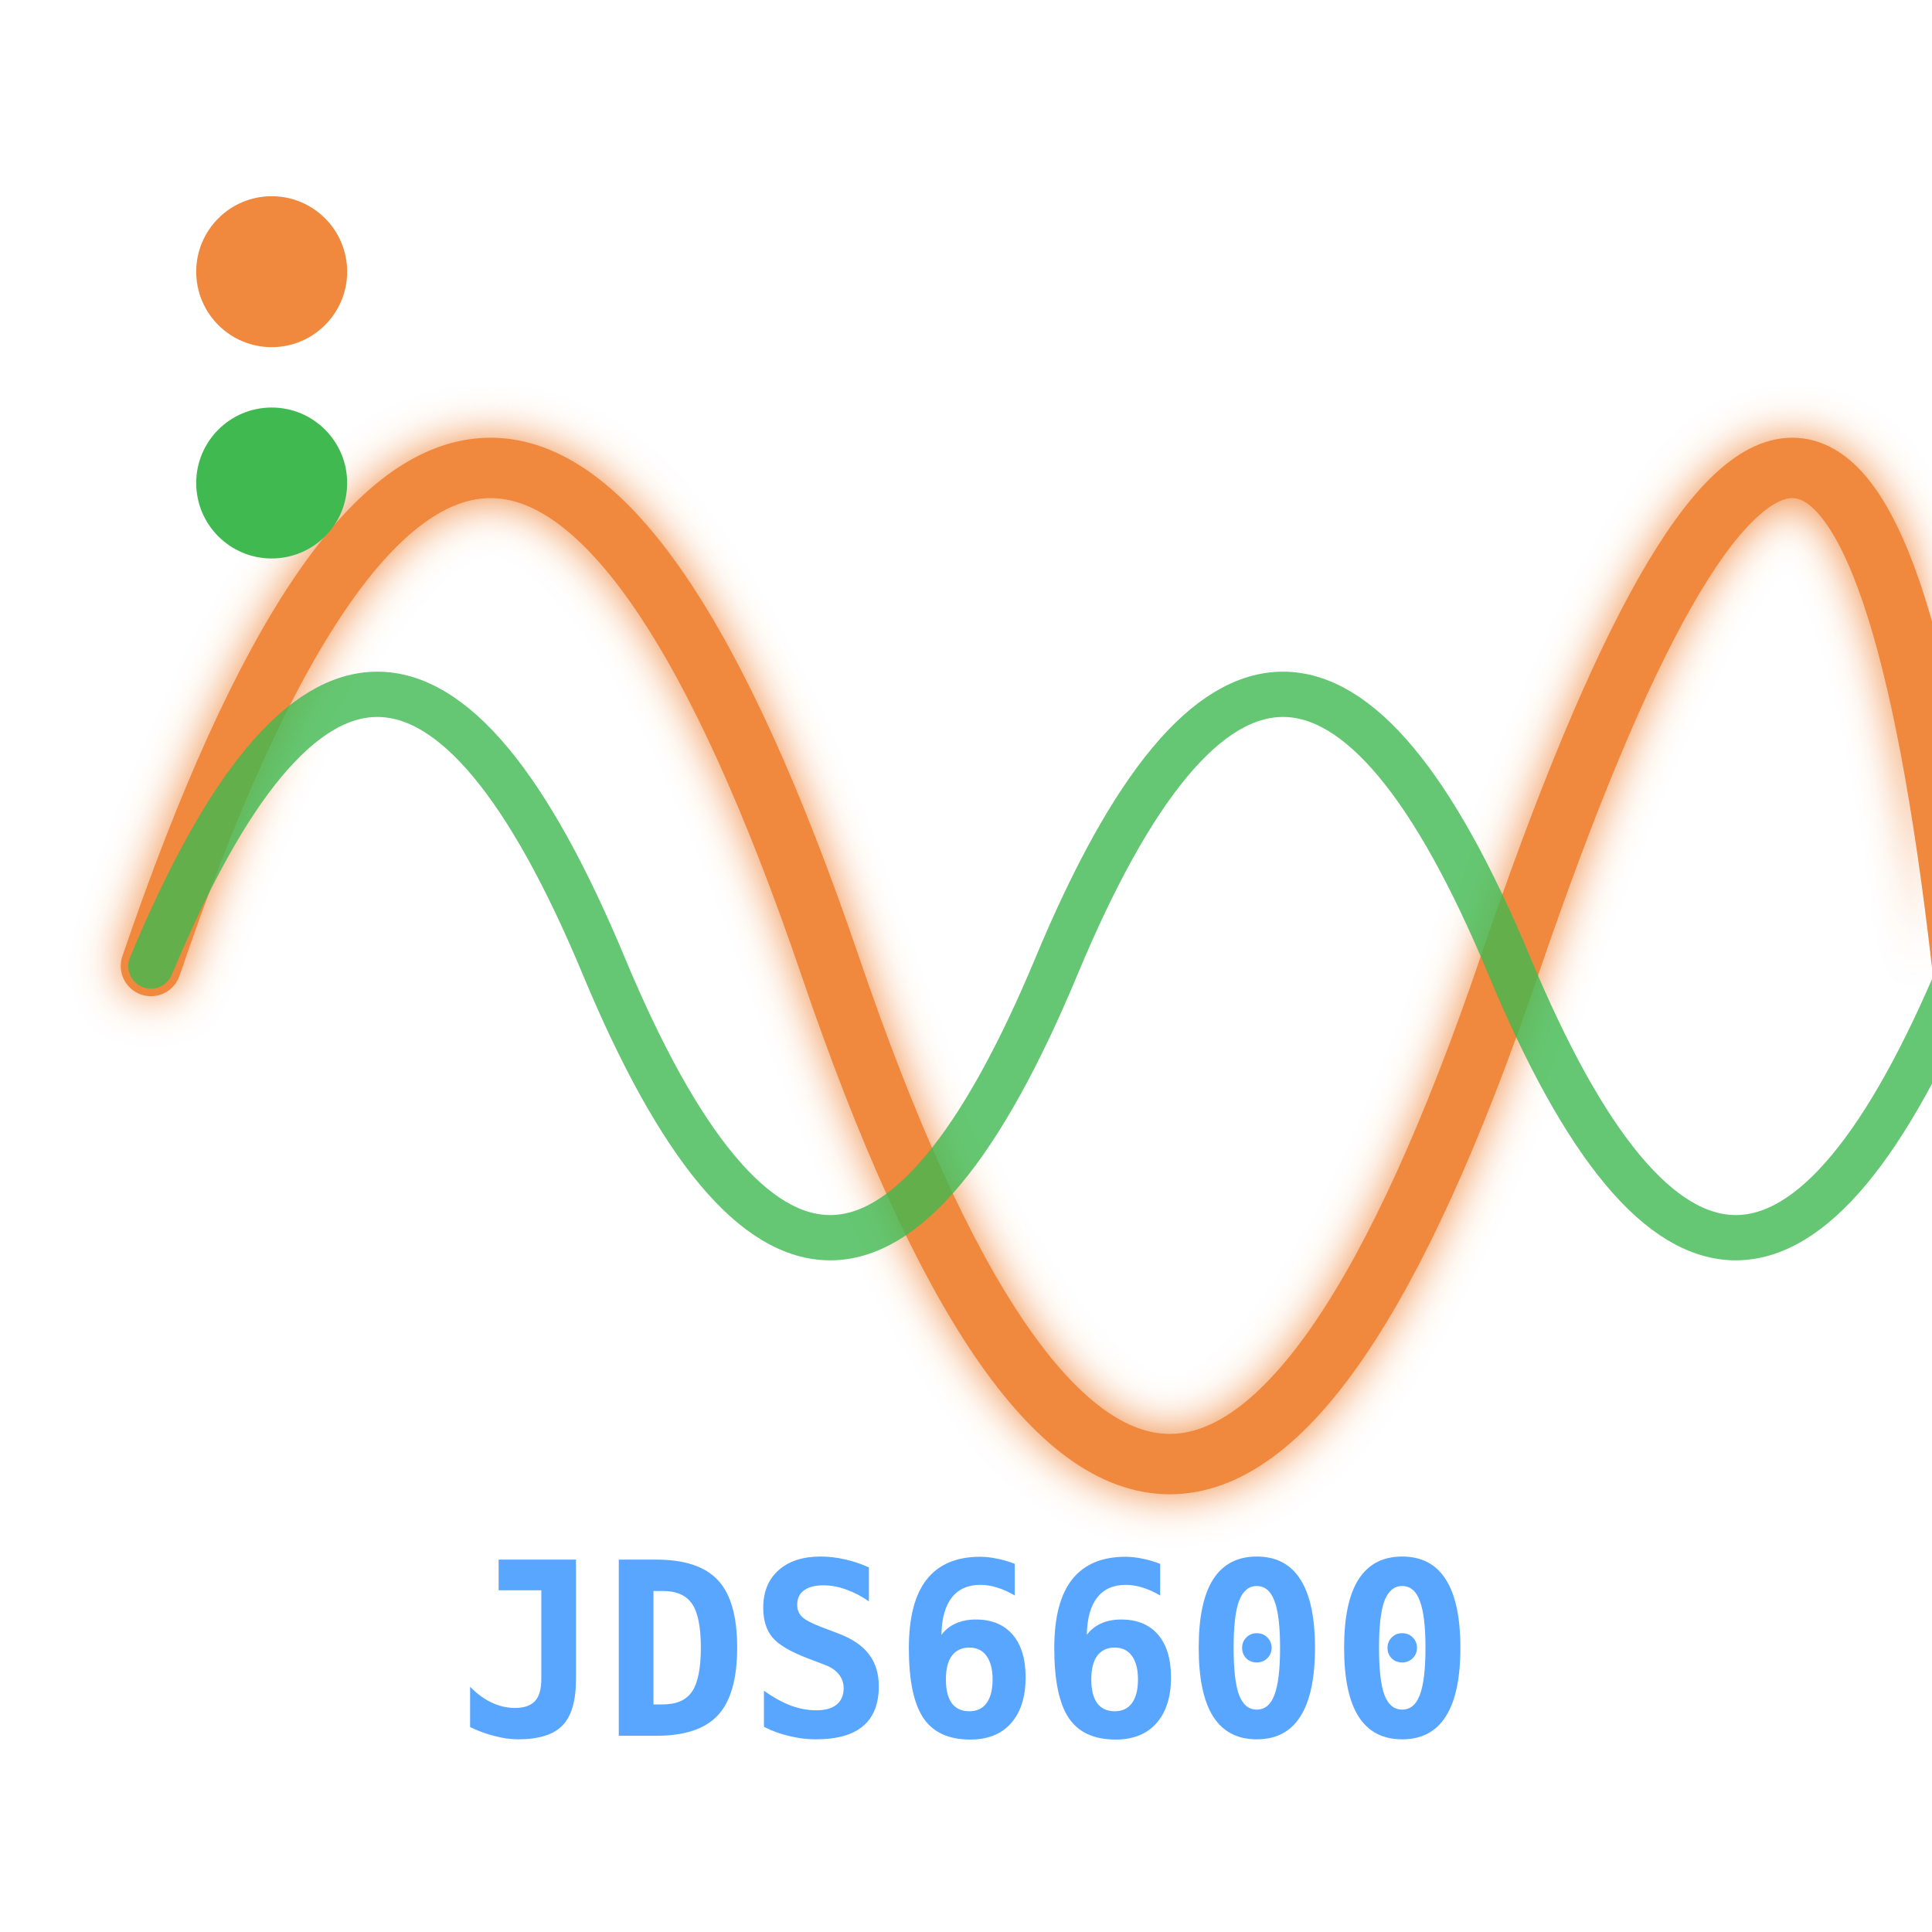
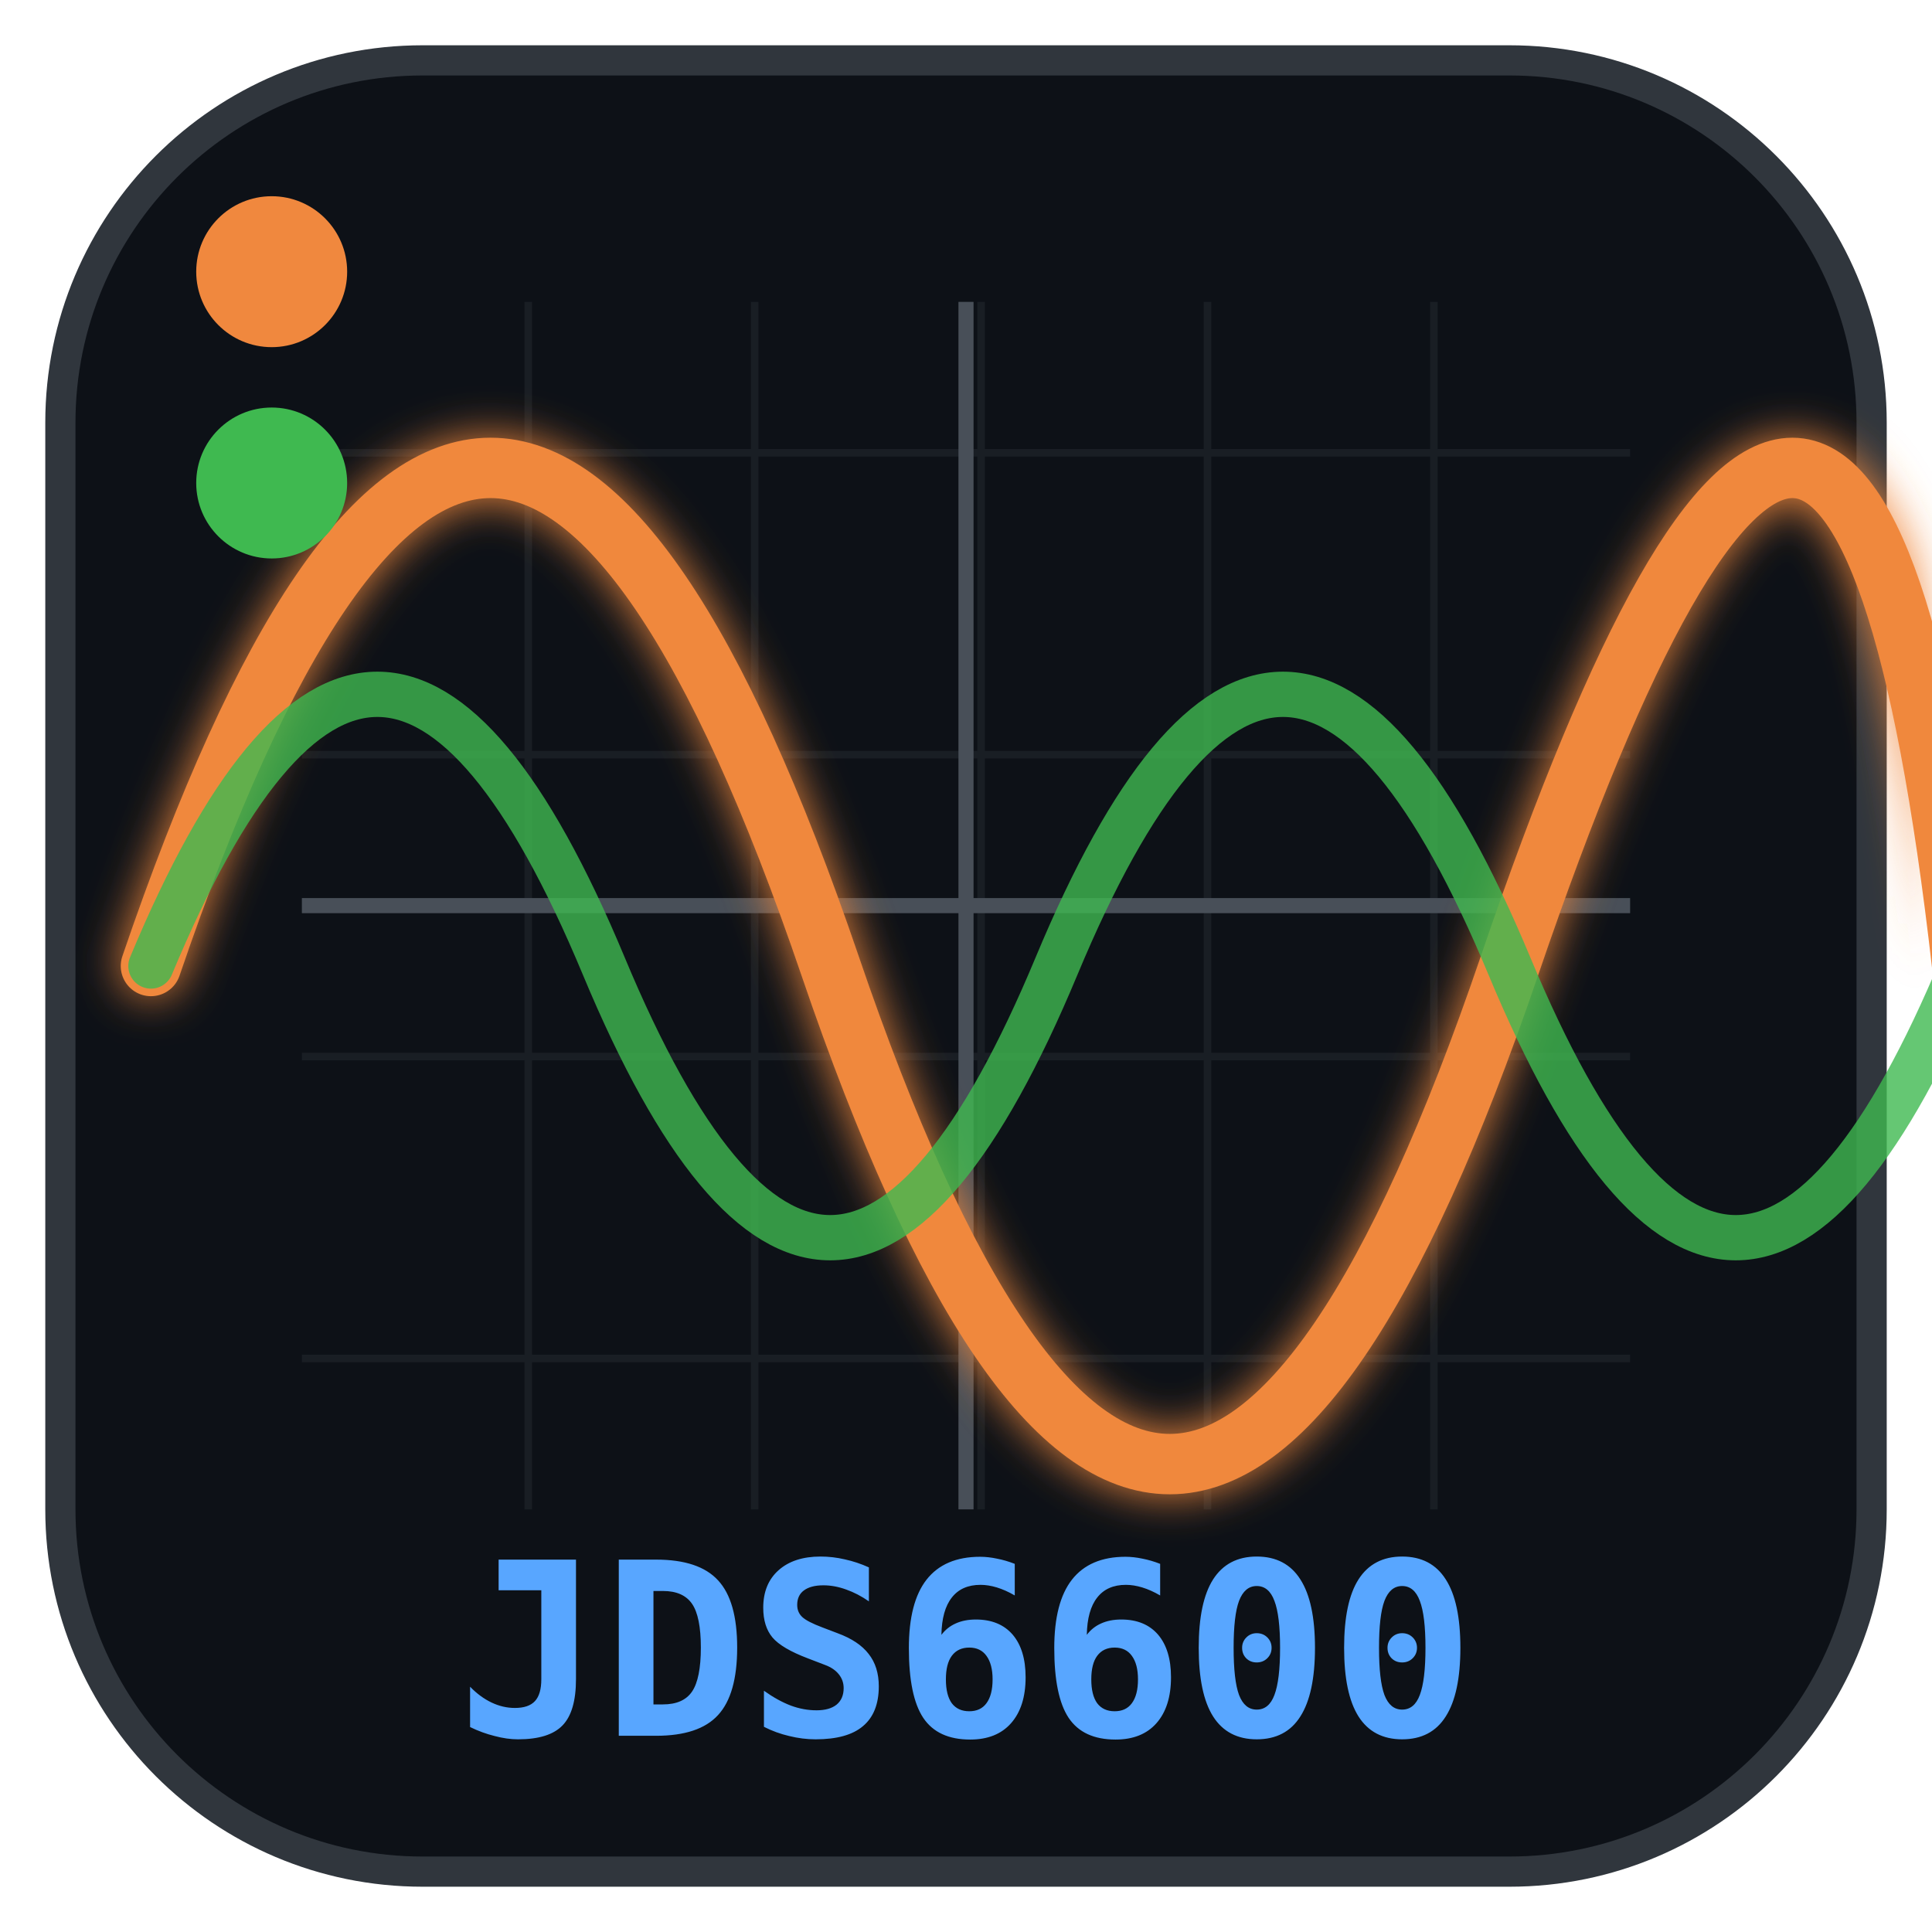
<svg xmlns="http://www.w3.org/2000/svg" viewBox="0 0 128 128" width="128" height="128">
  <defs>
    <filter id="glow">
      <feGaussianBlur stdDeviation="1.5" result="coloredBlur" />
      <feMerge>
        <feMergeNode in="coloredBlur" />
        <feMergeNode in="SourceGraphic" />
      </feMerge>
    </filter>
  </defs>
+   <rect x="4" y="4" width="120" height="120" rx="24" fill="#0d1117" stroke="#30363d" stroke-width="2" />
+   <g stroke="#21262d" stroke-width="0.5" opacity="0.6">
+     <line x1="20" y1="30" x2="108" y2="30" />
+     <line x1="20" y1="50" x2="108" y2="50" />
+     <line x1="20" y1="70" x2="108" y2="70" />
+     <line x1="20" y1="90" x2="108" y2="90" />
+     <line x1="35" y1="20" x2="35" y2="100" />
+     <line x1="50" y1="20" x2="50" y2="100" />
+     <line x1="65" y1="20" x2="65" y2="100" />
+     <line x1="80" y1="20" x2="80" y2="100" />
+     <line x1="95" y1="20" x2="95" y2="100" />
+   </g>
+   <line x1="20" y1="60" x2="108" y2="60" stroke="#484f58" stroke-width="1" />
+   <line x1="64" y1="20" x2="64" y2="100" stroke="#484f58" stroke-width="1" />
  <path d="M 10,64 C 25,20 40,20 55,64 C 70,108 85,108 100,64 C 115,20 125,20 130,64" fill="none" stroke="#f0883e" stroke-width="4" stroke-linecap="round" filter="url(#glow)" />
  <path d="M 10,64 C 20,40 30,40 40,64 C 50,88 60,88 70,64 C 80,40 90,40 100,64 C 110,88 120,88 130,64" fill="none" stroke="#3fb950" stroke-width="3" stroke-linecap="round" opacity="0.8" />
  <circle cx="18" cy="18" r="5" fill="#f0883e" />
  <circle cx="18" cy="32" r="5" fill="#3fb950" />
  <text x="64" y="115" font-family="monospace" font-size="16" font-weight="bold" fill="#58a6ff" text-anchor="middle">JDS6600</text>
</svg>
